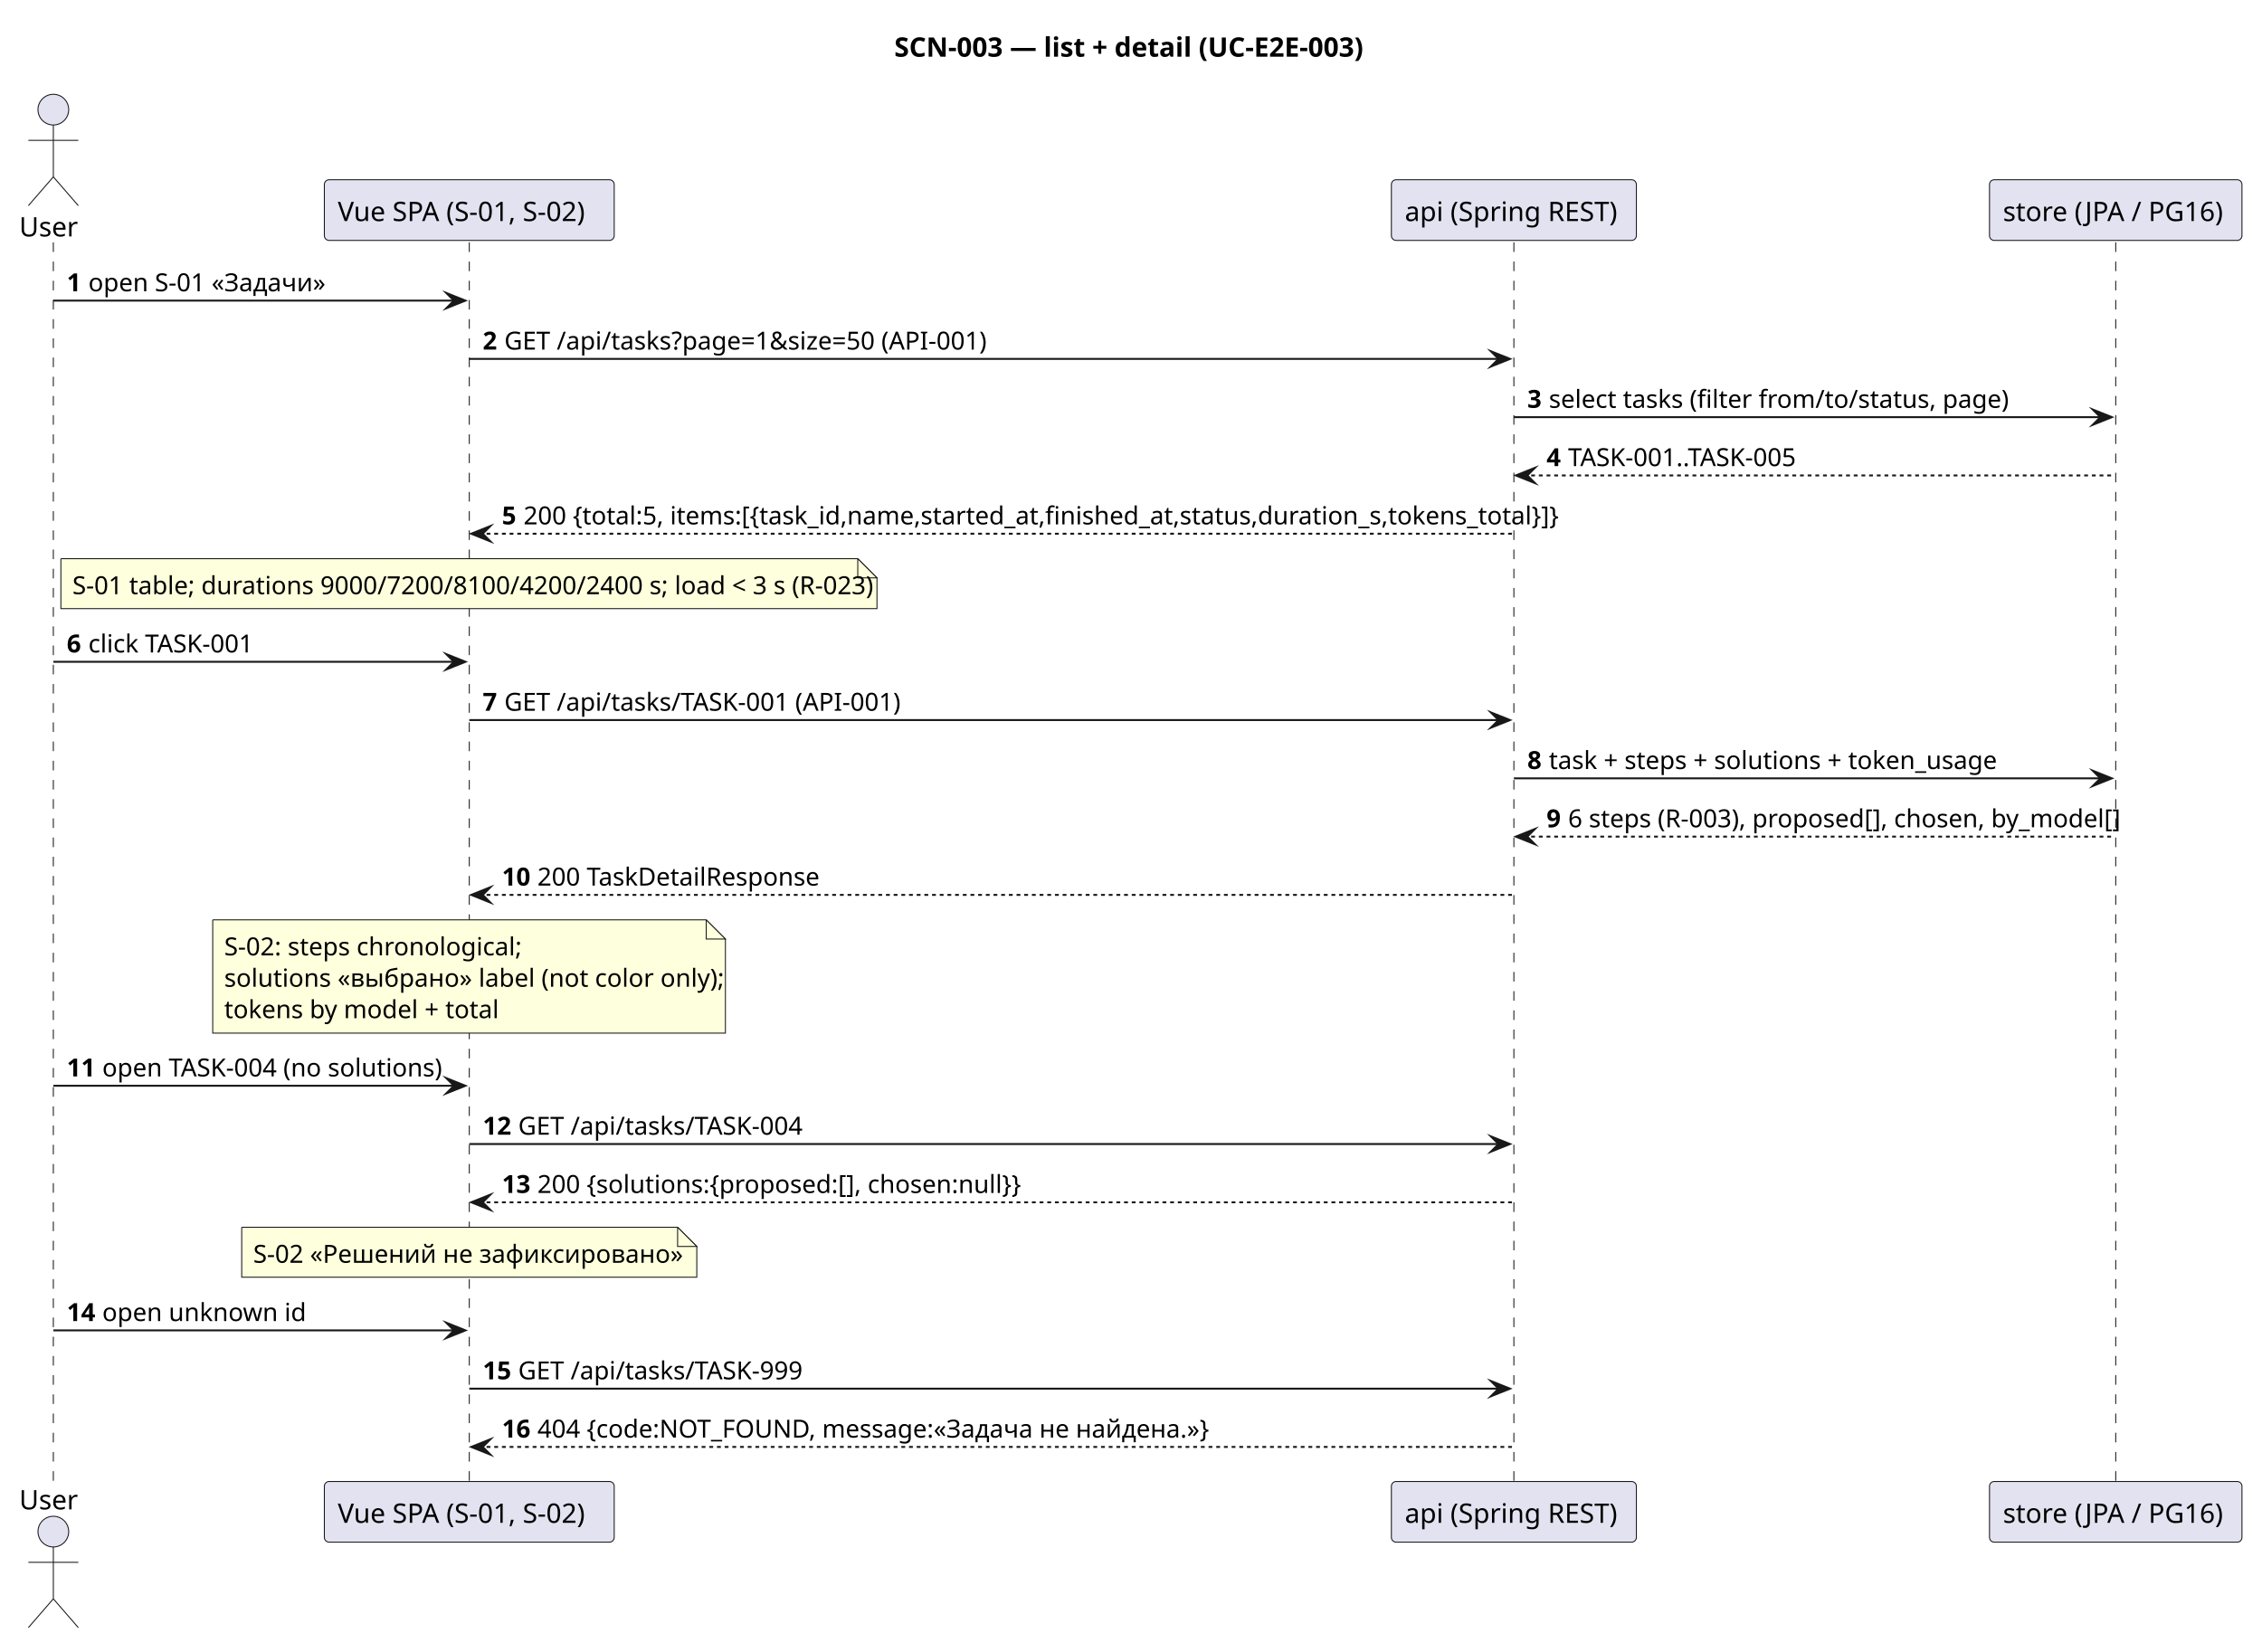
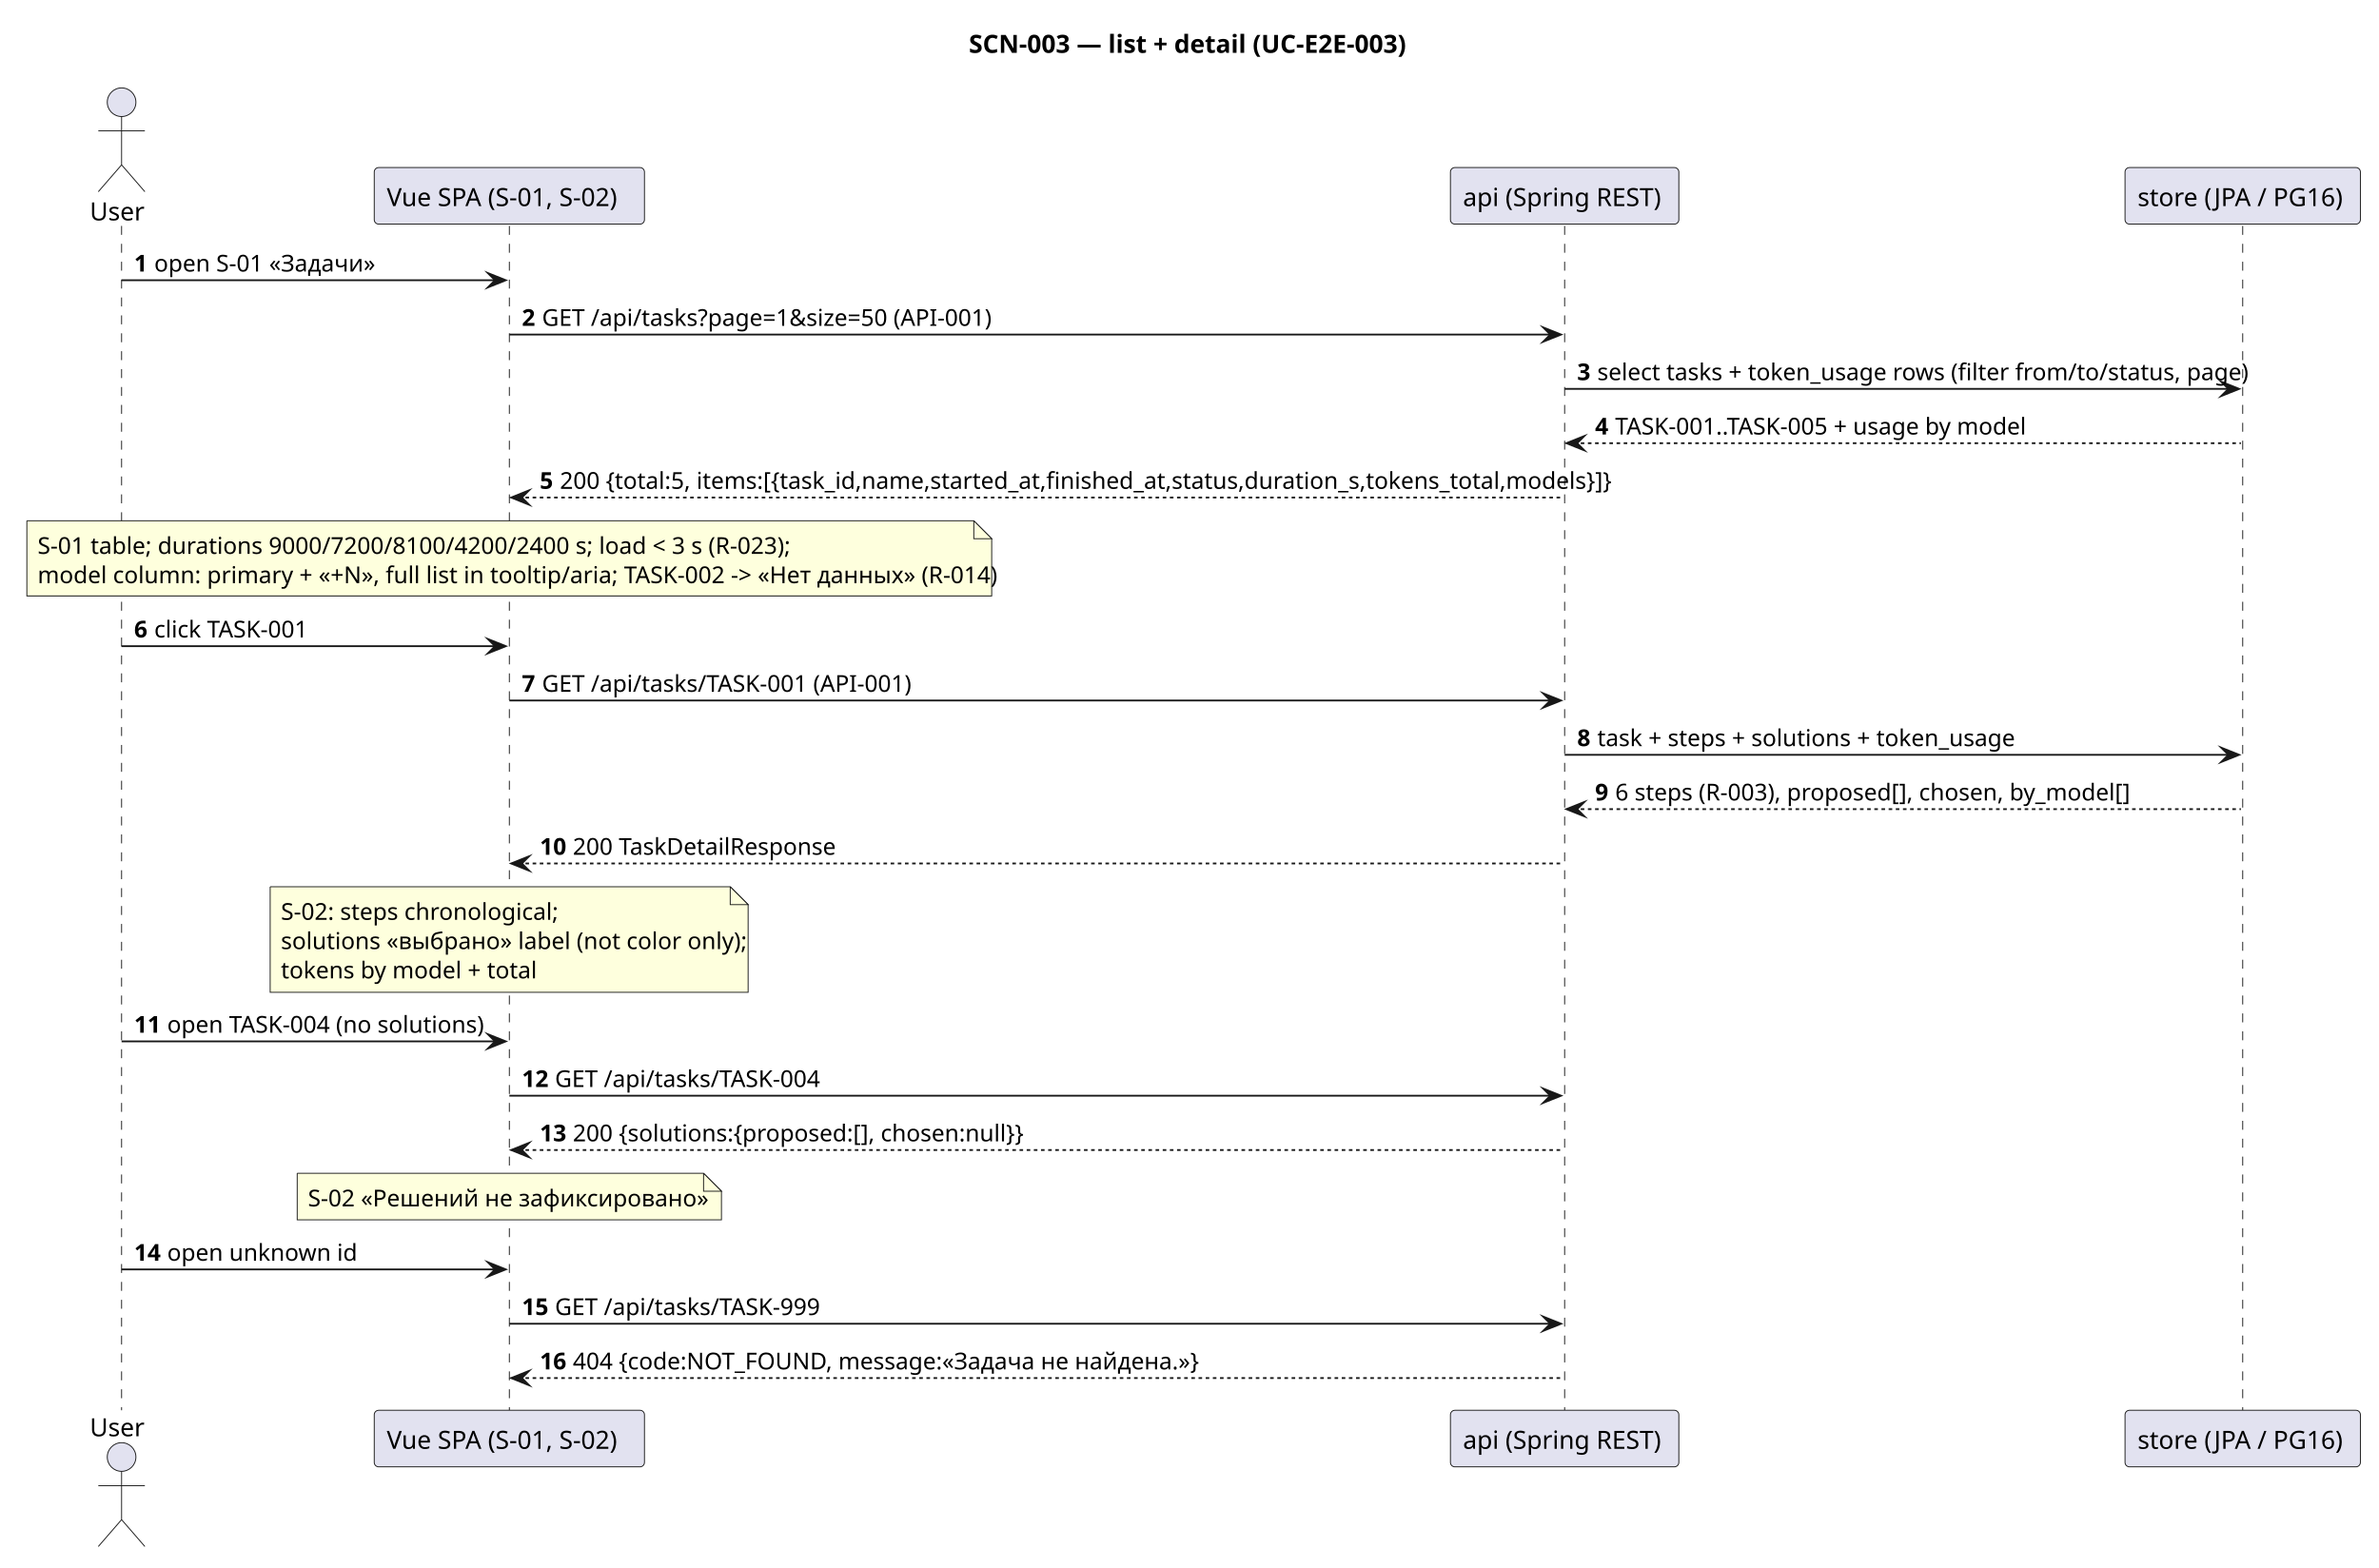
- <svg xmlns="http://www.w3.org/2000/svg" version="1.1" data-diagram-type="SEQUENCE" style="width:1178px;height:860px;background:#FFFFFF;" width="1178px" height="860px" viewBox="0 0 1178 860" zoomAndPan="magnify" preserveAspectRatio="none" contentStyleType="text/css">
+ <svg xmlns="http://www.w3.org/2000/svg" version="1.1" data-diagram-type="SEQUENCE" style="width:1329px;height:876px;background:#FFFFFF;" width="1329px" height="876px" viewBox="0 0 1329 876" zoomAndPan="magnify" preserveAspectRatio="none" contentStyleType="text/css">
  <defs />
  <g font-family="sans-serif" lengthAdjust="spacing">
    <g class="title" data-source-line="5">
-       <text x="465.724" y="29.533" fill="#000" font-size="14" textLength="245.123" font-weight="700">SCN-003 — list + detail (UC-E2E-003)</text>
+       <text x="541.241" y="29.533" fill="#000" font-size="14" textLength="245.123" font-weight="700">SCN-003 — list + detail (UC-E2E-003)</text>
    </g>
    <g class="participant-lifeline" data-qualified-name="user" data-entity-uid="part1" id="part1-lifeline" data-source-line="7">
      <g>
-         <rect x="24.279" y="126.219" width="8" height="645.383" fill="#000" fill-opacity="0" />
-         <line x1="27.779" y1="126.219" x2="27.779" y2="771.602" style="stroke:#181818;stroke-width:0.5;stroke-dasharray:5,5;" />
+         <rect x="64.427" y="126.219" width="8" height="661.734" fill="#000" fill-opacity="0" />
+         <line x1="67.927" y1="126.219" x2="67.927" y2="787.953" style="stroke:#181818;stroke-width:0.5;stroke-dasharray:5,5;" />
      </g>
    </g>
    <g class="participant-lifeline" data-qualified-name="spa" data-entity-uid="part2" id="part2-lifeline" data-source-line="8">
      <g>
-         <rect x="240.894" y="126.219" width="8" height="645.383" fill="#000" fill-opacity="0" />
-         <line x1="244.394" y1="126.219" x2="244.394" y2="771.602" style="stroke:#181818;stroke-width:0.5;stroke-dasharray:5,5;" />
+         <rect x="281.042" y="126.219" width="8" height="661.734" fill="#000" fill-opacity="0" />
+         <line x1="284.542" y1="126.219" x2="284.542" y2="787.953" style="stroke:#181818;stroke-width:0.5;stroke-dasharray:5,5;" />
      </g>
    </g>
    <g class="participant-lifeline" data-qualified-name="api" data-entity-uid="part3" id="part3-lifeline" data-source-line="9">
      <g>
-         <rect x="784.895" y="126.219" width="8" height="645.383" fill="#000" fill-opacity="0" />
-         <line x1="788.395" y1="126.219" x2="788.395" y2="771.602" style="stroke:#181818;stroke-width:0.5;stroke-dasharray:5,5;" />
+         <rect x="870.562" y="126.219" width="8" height="661.734" fill="#000" fill-opacity="0" />
+         <line x1="874.062" y1="126.219" x2="874.062" y2="787.953" style="stroke:#181818;stroke-width:0.5;stroke-dasharray:5,5;" />
      </g>
    </g>
    <g class="participant-lifeline" data-qualified-name="pg" data-entity-uid="part4" id="part4-lifeline" data-source-line="10">
      <g>
-         <rect x="1098.33" y="126.219" width="8" height="645.383" fill="#000" fill-opacity="0" />
-         <line x1="1101.83" y1="126.219" x2="1101.83" y2="771.602" style="stroke:#181818;stroke-width:0.5;stroke-dasharray:5,5;" />
+         <rect x="1249.365" y="126.219" width="8" height="661.734" fill="#000" fill-opacity="0" />
+         <line x1="1252.865" y1="126.219" x2="1252.865" y2="787.953" style="stroke:#181818;stroke-width:0.5;stroke-dasharray:5,5;" />
      </g>
    </g>
    <g class="participant participant-head" data-qualified-name="user" data-entity-uid="part1" id="part1-head" data-source-line="7">
-       <text x="10" y="123.143" fill="#000" font-size="14" textLength="29.559">User</text>
-       <ellipse cx="27.779" cy="57.109" rx="8" ry="8" fill="#E2E2F0" style="stroke:#181818;stroke-width:0.5;" />
-       <path d="M27.779,65.109 L27.779,92.109 M14.779,73.109 L40.779,73.109 M27.779,92.109 L14.779,107.109 M27.779,92.109 L40.779,107.109" style="stroke:#181818;stroke-width:0.5;" fill="none" />
+       <text x="50.148" y="123.143" fill="#000" font-size="14" textLength="29.559">User</text>
+       <ellipse cx="67.927" cy="57.109" rx="8" ry="8" fill="#E2E2F0" style="stroke:#181818;stroke-width:0.5;" />
+       <path d="M67.927,65.109 L67.927,92.109 M54.927,73.109 L80.927,73.109 M67.927,92.109 L54.927,107.109 M67.927,92.109 L80.927,107.109" style="stroke:#181818;stroke-width:0.5;" fill="none" />
    </g>
    <g class="participant participant-head" data-qualified-name="spa" data-entity-uid="part2" id="part2-head" data-source-line="8">
-       <rect x="168.918" y="93.609" width="150.951" height="31.609" fill="#E2E2F0" style="stroke:#181818;stroke-width:0.5;" rx="2.5" ry="2.5" />
-       <text x="175.918" y="115.143" fill="#000" font-size="14" textLength="136.951">Vue SPA (S-01, S-02)</text>
+       <rect x="209.066" y="93.609" width="150.951" height="31.609" fill="#E2E2F0" style="stroke:#181818;stroke-width:0.5;" rx="2.5" ry="2.5" />
+       <text x="216.066" y="115.143" fill="#000" font-size="14" textLength="136.951">Vue SPA (S-01, S-02)</text>
    </g>
    <g class="participant participant-head" data-qualified-name="api" data-entity-uid="part3" id="part3-head" data-source-line="9">
-       <rect x="724.598" y="93.609" width="127.593" height="31.609" fill="#E2E2F0" style="stroke:#181818;stroke-width:0.5;" rx="2.5" ry="2.5" />
-       <text x="731.598" y="115.143" fill="#000" font-size="14" textLength="113.593">api (Spring REST)</text>
+       <rect x="810.265" y="93.609" width="127.593" height="31.609" fill="#E2E2F0" style="stroke:#181818;stroke-width:0.5;" rx="2.5" ry="2.5" />
+       <text x="817.265" y="115.143" fill="#000" font-size="14" textLength="113.593">api (Spring REST)</text>
    </g>
    <g class="participant participant-head" data-qualified-name="pg" data-entity-uid="part4" id="part4-head" data-source-line="10">
-       <rect x="1036.088" y="93.609" width="131.482" height="31.609" fill="#E2E2F0" style="stroke:#181818;stroke-width:0.5;" rx="2.5" ry="2.5" />
-       <text x="1043.088" y="115.143" fill="#000" font-size="14" textLength="117.482">store (JPA / PG16)</text>
+       <rect x="1187.124" y="93.609" width="131.482" height="31.609" fill="#E2E2F0" style="stroke:#181818;stroke-width:0.5;" rx="2.5" ry="2.5" />
+       <text x="1194.124" y="115.143" fill="#000" font-size="14" textLength="117.482">store (JPA / PG16)</text>
    </g>
    <g class="participant participant-tail" data-qualified-name="user" data-entity-uid="part1" id="part1-tail" data-source-line="7">
-       <text x="10" y="786.135" fill="#000" font-size="14" textLength="29.559">User</text>
-       <ellipse cx="27.779" cy="797.711" rx="8" ry="8" fill="#E2E2F0" style="stroke:#181818;stroke-width:0.5;" />
-       <path d="M27.779,805.711 L27.779,832.711 M14.779,813.711 L40.779,813.711 M27.779,832.711 L14.779,847.711 M27.779,832.711 L40.779,847.711" style="stroke:#181818;stroke-width:0.5;" fill="none" />
+       <text x="50.148" y="802.486" fill="#000" font-size="14" textLength="29.559">User</text>
+       <ellipse cx="67.927" cy="814.063" rx="8" ry="8" fill="#E2E2F0" style="stroke:#181818;stroke-width:0.5;" />
+       <path d="M67.927,822.063 L67.927,849.063 M54.927,830.063 L80.927,830.063 M67.927,849.063 L54.927,864.063 M67.927,849.063 L80.927,864.063" style="stroke:#181818;stroke-width:0.5;" fill="none" />
    </g>
    <g class="participant participant-tail" data-qualified-name="spa" data-entity-uid="part2" id="part2-tail" data-source-line="8">
-       <rect x="168.918" y="771.602" width="150.951" height="31.609" fill="#E2E2F0" style="stroke:#181818;stroke-width:0.5;" rx="2.5" ry="2.5" />
-       <text x="175.918" y="793.135" fill="#000" font-size="14" textLength="136.951">Vue SPA (S-01, S-02)</text>
+       <rect x="209.066" y="787.953" width="150.951" height="31.609" fill="#E2E2F0" style="stroke:#181818;stroke-width:0.5;" rx="2.5" ry="2.5" />
+       <text x="216.066" y="809.486" fill="#000" font-size="14" textLength="136.951">Vue SPA (S-01, S-02)</text>
    </g>
    <g class="participant participant-tail" data-qualified-name="api" data-entity-uid="part3" id="part3-tail" data-source-line="9">
-       <rect x="724.598" y="771.602" width="127.593" height="31.609" fill="#E2E2F0" style="stroke:#181818;stroke-width:0.5;" rx="2.5" ry="2.5" />
-       <text x="731.598" y="793.135" fill="#000" font-size="14" textLength="113.593">api (Spring REST)</text>
+       <rect x="810.265" y="787.953" width="127.593" height="31.609" fill="#E2E2F0" style="stroke:#181818;stroke-width:0.5;" rx="2.5" ry="2.5" />
+       <text x="817.265" y="809.486" fill="#000" font-size="14" textLength="113.593">api (Spring REST)</text>
    </g>
    <g class="participant participant-tail" data-qualified-name="pg" data-entity-uid="part4" id="part4-tail" data-source-line="10">
-       <rect x="1036.088" y="771.602" width="131.482" height="31.609" fill="#E2E2F0" style="stroke:#181818;stroke-width:0.5;" rx="2.5" ry="2.5" />
-       <text x="1043.088" y="793.135" fill="#000" font-size="14" textLength="117.482">store (JPA / PG16)</text>
+       <rect x="1187.124" y="787.953" width="131.482" height="31.609" fill="#E2E2F0" style="stroke:#181818;stroke-width:0.5;" rx="2.5" ry="2.5" />
+       <text x="1194.124" y="809.486" fill="#000" font-size="14" textLength="117.482">store (JPA / PG16)</text>
    </g>
    <g class="message" data-entity-1="part1" data-entity-2="part2" id="msg1" data-source-line="12">
-       <polygon points="232.394,152.57,242.394,156.57,232.394,160.57,236.394,156.57" fill="#181818" style="stroke:#181818;stroke-width:1;stroke-linejoin:miter;stroke-miterlimit:10;" />
-       <line x1="27.779" y1="156.57" x2="238.394" y2="156.57" style="stroke:#181818;stroke-width:1;" />
-       <text x="34.779" y="151.714" fill="#000" font-size="13" font-weight="700">1</text>
-       <text x="46.009" y="151.714" fill="#000" font-size="13" textLength="121.996">open S-01 «Задачи»</text>
+       <polygon points="272.542,152.57,282.542,156.57,272.542,160.57,276.542,156.57" fill="#181818" style="stroke:#181818;stroke-width:1;stroke-linejoin:miter;stroke-miterlimit:10;" />
+       <line x1="67.927" y1="156.57" x2="278.542" y2="156.57" style="stroke:#181818;stroke-width:1;" />
+       <text x="74.927" y="151.714" fill="#000" font-size="13" font-weight="700">1</text>
+       <text x="86.157" y="151.714" fill="#000" font-size="13" textLength="121.996">open S-01 «Задачи»</text>
    </g>
    <g class="message" data-entity-1="part2" data-entity-2="part3" id="msg2" data-source-line="13">
-       <polygon points="776.395,182.922,786.395,186.922,776.395,190.922,780.395,186.922" fill="#181818" style="stroke:#181818;stroke-width:1;stroke-linejoin:miter;stroke-miterlimit:10;" />
-       <line x1="244.394" y1="186.922" x2="782.395" y2="186.922" style="stroke:#181818;stroke-width:1;" />
-       <text x="251.394" y="182.065" fill="#000" font-size="13" font-weight="700">2</text>
-       <text x="262.624" y="182.065" fill="#000" font-size="13" textLength="249.304">GET /api/tasks?page=1&amp;size=50 (API-001)</text>
+       <polygon points="862.062,182.922,872.062,186.922,862.062,190.922,866.062,186.922" fill="#181818" style="stroke:#181818;stroke-width:1;stroke-linejoin:miter;stroke-miterlimit:10;" />
+       <line x1="284.542" y1="186.922" x2="868.062" y2="186.922" style="stroke:#181818;stroke-width:1;" />
+       <text x="291.542" y="182.065" fill="#000" font-size="13" font-weight="700">2</text>
+       <text x="302.771" y="182.065" fill="#000" font-size="13" textLength="249.304">GET /api/tasks?page=1&amp;size=50 (API-001)</text>
    </g>
    <g class="message" data-entity-1="part3" data-entity-2="part4" id="msg3" data-source-line="14">
-       <polygon points="1089.83,213.273,1099.83,217.273,1089.83,221.273,1093.83,217.273" fill="#181818" style="stroke:#181818;stroke-width:1;stroke-linejoin:miter;stroke-miterlimit:10;" />
-       <line x1="788.395" y1="217.273" x2="1095.83" y2="217.273" style="stroke:#181818;stroke-width:1;" />
-       <text x="795.395" y="212.417" fill="#000" font-size="13" font-weight="700">3</text>
-       <text x="806.625" y="212.417" fill="#000" font-size="13" textLength="223.247">select tasks (filter from/to/status, page)</text>
+       <polygon points="1240.865,213.273,1250.865,217.273,1240.865,221.273,1244.865,217.273" fill="#181818" style="stroke:#181818;stroke-width:1;stroke-linejoin:miter;stroke-miterlimit:10;" />
+       <line x1="874.062" y1="217.273" x2="1246.865" y2="217.273" style="stroke:#181818;stroke-width:1;" />
+       <text x="881.062" y="212.417" fill="#000" font-size="13" font-weight="700">3</text>
+       <text x="892.292" y="212.417" fill="#000" font-size="13" textLength="343.573">select tasks + token_usage rows (filter from/to/status, page)</text>
    </g>
    <g class="message" data-entity-1="part4" data-entity-2="part3" id="msg4" data-source-line="15">
-       <polygon points="799.395,243.625,789.395,247.625,799.395,251.625,795.395,247.625" fill="#181818" style="stroke:#181818;stroke-width:1;stroke-linejoin:miter;stroke-miterlimit:10;" />
-       <line x1="793.395" y1="247.625" x2="1100.83" y2="247.625" style="stroke:#181818;stroke-width:1;stroke-dasharray:2,2;" />
-       <text x="805.395" y="242.769" fill="#000" font-size="13" font-weight="700">4</text>
-       <text x="816.625" y="242.769" fill="#000" font-size="13" textLength="127.169">TASK-001..TASK-005</text>
+       <polygon points="885.062,243.625,875.062,247.625,885.062,251.625,881.062,247.625" fill="#181818" style="stroke:#181818;stroke-width:1;stroke-linejoin:miter;stroke-miterlimit:10;" />
+       <line x1="879.062" y1="247.625" x2="1251.865" y2="247.625" style="stroke:#181818;stroke-width:1;stroke-dasharray:2,2;" />
+       <text x="891.062" y="242.769" fill="#000" font-size="13" font-weight="700">4</text>
+       <text x="902.292" y="242.769" fill="#000" font-size="13" textLength="233.765">TASK-001..TASK-005 + usage by model</text>
    </g>
    <g class="message" data-entity-1="part3" data-entity-2="part2" id="msg5" data-source-line="16">
-       <polygon points="255.394,273.977,245.394,277.977,255.394,281.977,251.394,277.977" fill="#181818" style="stroke:#181818;stroke-width:1;stroke-linejoin:miter;stroke-miterlimit:10;" />
-       <line x1="249.394" y1="277.977" x2="787.395" y2="277.977" style="stroke:#181818;stroke-width:1;stroke-dasharray:2,2;" />
-       <text x="261.394" y="273.12" fill="#000" font-size="13" font-weight="700">5</text>
-       <text x="272.624" y="273.12" fill="#000" font-size="13" textLength="508.771">200 {total:5, items:[{task_id,name,started_at,finished_at,status,duration_s,tokens_total}]}</text>
+       <polygon points="295.542,273.977,285.542,277.977,295.542,281.977,291.542,277.977" fill="#181818" style="stroke:#181818;stroke-width:1;stroke-linejoin:miter;stroke-miterlimit:10;" />
+       <line x1="289.542" y1="277.977" x2="873.062" y2="277.977" style="stroke:#181818;stroke-width:1;stroke-dasharray:2,2;" />
+       <text x="301.542" y="273.12" fill="#000" font-size="13" font-weight="700">5</text>
+       <text x="312.771" y="273.12" fill="#000" font-size="13" textLength="554.29">200 {total:5, items:[{task_id,name,started_at,finished_at,status,duration_s,tokens_total,models}]}</text>
    </g>
-     <path d="M31.708,290.977 L31.708,316.977 L456.708,316.977 L456.708,300.977 L446.708,290.977 L31.708,290.977" style="stroke:#181818;stroke-width:0.5;" fill="#FEFFDD" />
-     <path d="M446.708,290.977 L446.708,300.977 L456.708,300.977 L446.708,290.977" style="stroke:#181818;stroke-width:0.5;" fill="#FEFFDD" />
-     <text x="37.708" y="309.472" fill="#000" font-size="13" textLength="404.371">S-01 table; durations 9000/7200/8100/4200/2400 s; load &lt; 3 s (R-023)</text>
+     <path d="M15,290.977 L15,332.977 L554,332.977 L554,300.977 L544,290.977 L15,290.977" style="stroke:#181818;stroke-width:0.5;" fill="#FEFFDD" />
+     <path d="M544,290.977 L544,300.977 L554,300.977 L544,290.977" style="stroke:#181818;stroke-width:0.5;" fill="#FEFFDD" />
+     <text x="21" y="309.472" fill="#000" font-size="13" textLength="407.983">S-01 table; durations 9000/7200/8100/4200/2400 s; load &lt; 3 s (R-023);</text>
+     <text x="21" y="325.823" fill="#000" font-size="13" textLength="518.083">model column: primary + «+N», full list in tooltip/aria; TASK-002 -&gt; «Нет данных» (R-014)</text>
    <g class="message" data-entity-1="part1" data-entity-2="part2" id="msg6" data-source-line="18">
-       <polygon points="232.394,340.68,242.394,344.68,232.394,348.68,236.394,344.68" fill="#181818" style="stroke:#181818;stroke-width:1;stroke-linejoin:miter;stroke-miterlimit:10;" />
-       <line x1="27.779" y1="344.68" x2="238.394" y2="344.68" style="stroke:#181818;stroke-width:1;" />
-       <text x="34.779" y="339.823" fill="#000" font-size="13" font-weight="700">6</text>
-       <text x="46.009" y="339.823" fill="#000" font-size="13" textLength="88.861">click TASK-001</text>
+       <polygon points="272.542,357.031,282.542,361.031,272.542,365.031,276.542,361.031" fill="#181818" style="stroke:#181818;stroke-width:1;stroke-linejoin:miter;stroke-miterlimit:10;" />
+       <line x1="67.927" y1="361.031" x2="278.542" y2="361.031" style="stroke:#181818;stroke-width:1;" />
+       <text x="74.927" y="356.175" fill="#000" font-size="13" font-weight="700">6</text>
+       <text x="86.157" y="356.175" fill="#000" font-size="13" textLength="88.861">click TASK-001</text>
    </g>
    <g class="message" data-entity-1="part2" data-entity-2="part3" id="msg7" data-source-line="19">
-       <polygon points="776.395,371.031,786.395,375.031,776.395,379.031,780.395,375.031" fill="#181818" style="stroke:#181818;stroke-width:1;stroke-linejoin:miter;stroke-miterlimit:10;" />
-       <line x1="244.394" y1="375.031" x2="782.395" y2="375.031" style="stroke:#181818;stroke-width:1;" />
-       <text x="251.394" y="370.175" fill="#000" font-size="13" font-weight="700">7</text>
-       <text x="262.624" y="370.175" fill="#000" font-size="13" textLength="208.076">GET /api/tasks/TASK-001 (API-001)</text>
+       <polygon points="862.062,387.383,872.062,391.383,862.062,395.383,866.062,391.383" fill="#181818" style="stroke:#181818;stroke-width:1;stroke-linejoin:miter;stroke-miterlimit:10;" />
+       <line x1="284.542" y1="391.383" x2="868.062" y2="391.383" style="stroke:#181818;stroke-width:1;" />
+       <text x="291.542" y="386.526" fill="#000" font-size="13" font-weight="700">7</text>
+       <text x="302.771" y="386.526" fill="#000" font-size="13" textLength="208.076">GET /api/tasks/TASK-001 (API-001)</text>
    </g>
    <g class="message" data-entity-1="part3" data-entity-2="part4" id="msg8" data-source-line="20">
-       <polygon points="1089.83,401.383,1099.83,405.383,1089.83,409.383,1093.83,405.383" fill="#181818" style="stroke:#181818;stroke-width:1;stroke-linejoin:miter;stroke-miterlimit:10;" />
-       <line x1="788.395" y1="405.383" x2="1095.83" y2="405.383" style="stroke:#181818;stroke-width:1;" />
-       <text x="795.395" y="400.526" fill="#000" font-size="13" font-weight="700">8</text>
-       <text x="806.625" y="400.526" fill="#000" font-size="13" textLength="225.12">task + steps + solutions + token_usage</text>
+       <polygon points="1240.865,417.734,1250.865,421.734,1240.865,425.734,1244.865,421.734" fill="#181818" style="stroke:#181818;stroke-width:1;stroke-linejoin:miter;stroke-miterlimit:10;" />
+       <line x1="874.062" y1="421.734" x2="1246.865" y2="421.734" style="stroke:#181818;stroke-width:1;" />
+       <text x="881.062" y="416.878" fill="#000" font-size="13" font-weight="700">8</text>
+       <text x="892.292" y="416.878" fill="#000" font-size="13" textLength="225.12">task + steps + solutions + token_usage</text>
    </g>
    <g class="message" data-entity-1="part4" data-entity-2="part3" id="msg9" data-source-line="21">
-       <polygon points="799.395,431.734,789.395,435.734,799.395,439.734,795.395,435.734" fill="#181818" style="stroke:#181818;stroke-width:1;stroke-linejoin:miter;stroke-miterlimit:10;" />
-       <line x1="793.395" y1="435.734" x2="1100.83" y2="435.734" style="stroke:#181818;stroke-width:1;stroke-dasharray:2,2;" />
-       <text x="805.395" y="430.878" fill="#000" font-size="13" font-weight="700">9</text>
-       <text x="816.625" y="430.878" fill="#000" font-size="13" textLength="278.205">6 steps (R-003), proposed[], chosen, by_model[]</text>
+       <polygon points="885.062,448.086,875.062,452.086,885.062,456.086,881.062,452.086" fill="#181818" style="stroke:#181818;stroke-width:1;stroke-linejoin:miter;stroke-miterlimit:10;" />
+       <line x1="879.062" y1="452.086" x2="1251.865" y2="452.086" style="stroke:#181818;stroke-width:1;stroke-dasharray:2,2;" />
+       <text x="891.062" y="447.229" fill="#000" font-size="13" font-weight="700">9</text>
+       <text x="902.292" y="447.229" fill="#000" font-size="13" textLength="278.205">6 steps (R-003), proposed[], chosen, by_model[]</text>
    </g>
    <g class="message" data-entity-1="part3" data-entity-2="part2" id="msg10" data-source-line="22">
-       <polygon points="255.394,462.086,245.394,466.086,255.394,470.086,251.394,466.086" fill="#181818" style="stroke:#181818;stroke-width:1;stroke-linejoin:miter;stroke-miterlimit:10;" />
-       <line x1="249.394" y1="466.086" x2="787.395" y2="466.086" style="stroke:#181818;stroke-width:1;stroke-dasharray:2,2;" />
-       <text x="261.394" y="461.229" fill="#000" font-size="13" textLength="14.46" font-weight="700">10</text>
-       <text x="279.854" y="461.229" fill="#000" font-size="13" textLength="145.247">200 TaskDetailResponse</text>
+       <polygon points="295.542,478.438,285.542,482.438,295.542,486.438,291.542,482.438" fill="#181818" style="stroke:#181818;stroke-width:1;stroke-linejoin:miter;stroke-miterlimit:10;" />
+       <line x1="289.542" y1="482.438" x2="873.062" y2="482.438" style="stroke:#181818;stroke-width:1;stroke-dasharray:2,2;" />
+       <text x="301.542" y="477.581" fill="#000" font-size="13" textLength="14.46" font-weight="700">10</text>
+       <text x="320.001" y="477.581" fill="#000" font-size="13" textLength="145.247">200 TaskDetailResponse</text>
    </g>
-     <path d="M110.781,479.086 L110.781,538.086 L377.781,538.086 L377.781,489.086 L367.781,479.086 L110.781,479.086" style="stroke:#181818;stroke-width:0.5;" fill="#FEFFDD" />
-     <path d="M367.781,479.086 L367.781,489.086 L377.781,489.086 L367.781,479.086" style="stroke:#181818;stroke-width:0.5;" fill="#FEFFDD" />
-     <text x="116.781" y="497.581" fill="#000" font-size="13" textLength="149.583">S-02: steps chronological;</text>
-     <text x="116.781" y="513.933" fill="#000" font-size="13" textLength="246.226">solutions «выбрано» label (not color only);</text>
-     <text x="116.781" y="530.284" fill="#000" font-size="13" textLength="134.05">tokens by model + total</text>
+     <path d="M150.929,495.438 L150.929,554.438 L417.929,554.438 L417.929,505.438 L407.929,495.438 L150.929,495.438" style="stroke:#181818;stroke-width:0.5;" fill="#FEFFDD" />
+     <path d="M407.929,495.438 L407.929,505.438 L417.929,505.438 L407.929,495.438" style="stroke:#181818;stroke-width:0.5;" fill="#FEFFDD" />
+     <text x="156.929" y="513.933" fill="#000" font-size="13" textLength="149.583">S-02: steps chronological;</text>
+     <text x="156.929" y="530.284" fill="#000" font-size="13" textLength="246.226">solutions «выбрано» label (not color only);</text>
+     <text x="156.929" y="546.636" fill="#000" font-size="13" textLength="134.05">tokens by model + total</text>
    <g class="message" data-entity-1="part1" data-entity-2="part2" id="msg11" data-source-line="24">
-       <polygon points="232.394,561.492,242.394,565.492,232.394,569.492,236.394,565.492" fill="#181818" style="stroke:#181818;stroke-width:1;stroke-linejoin:miter;stroke-miterlimit:10;" />
-       <line x1="27.779" y1="565.492" x2="238.394" y2="565.492" style="stroke:#181818;stroke-width:1;" />
-       <text x="34.779" y="560.636" fill="#000" font-size="13" textLength="14.46" font-weight="700">11</text>
-       <text x="53.239" y="560.636" fill="#000" font-size="13" textLength="174.154">open TASK-004 (no solutions)</text>
+       <polygon points="272.542,577.844,282.542,581.844,272.542,585.844,276.542,581.844" fill="#181818" style="stroke:#181818;stroke-width:1;stroke-linejoin:miter;stroke-miterlimit:10;" />
+       <line x1="67.927" y1="581.844" x2="278.542" y2="581.844" style="stroke:#181818;stroke-width:1;" />
+       <text x="74.927" y="576.987" fill="#000" font-size="13" textLength="14.46" font-weight="700">11</text>
+       <text x="93.387" y="576.987" fill="#000" font-size="13" textLength="174.154">open TASK-004 (no solutions)</text>
    </g>
    <g class="message" data-entity-1="part2" data-entity-2="part3" id="msg12" data-source-line="25">
-       <polygon points="776.395,591.844,786.395,595.844,776.395,599.844,780.395,595.844" fill="#181818" style="stroke:#181818;stroke-width:1;stroke-linejoin:miter;stroke-miterlimit:10;" />
-       <line x1="244.394" y1="595.844" x2="782.395" y2="595.844" style="stroke:#181818;stroke-width:1;" />
-       <text x="251.394" y="590.987" fill="#000" font-size="13" textLength="14.46" font-weight="700">12</text>
-       <text x="269.854" y="590.987" fill="#000" font-size="13" textLength="148.833">GET /api/tasks/TASK-004</text>
+       <polygon points="862.062,608.195,872.062,612.195,862.062,616.195,866.062,612.195" fill="#181818" style="stroke:#181818;stroke-width:1;stroke-linejoin:miter;stroke-miterlimit:10;" />
+       <line x1="284.542" y1="612.195" x2="868.062" y2="612.195" style="stroke:#181818;stroke-width:1;" />
+       <text x="291.542" y="607.339" fill="#000" font-size="13" textLength="14.46" font-weight="700">12</text>
+       <text x="310.001" y="607.339" fill="#000" font-size="13" textLength="148.833">GET /api/tasks/TASK-004</text>
    </g>
    <g class="message" data-entity-1="part3" data-entity-2="part2" id="msg13" data-source-line="26">
-       <polygon points="255.394,622.195,245.394,626.195,255.394,630.195,251.394,626.195" fill="#181818" style="stroke:#181818;stroke-width:1;stroke-linejoin:miter;stroke-miterlimit:10;" />
-       <line x1="249.394" y1="626.195" x2="787.395" y2="626.195" style="stroke:#181818;stroke-width:1;stroke-dasharray:2,2;" />
-       <text x="261.394" y="621.339" fill="#000" font-size="13" textLength="14.46" font-weight="700">13</text>
-       <text x="279.854" y="621.339" fill="#000" font-size="13" textLength="235.625">200 {solutions:{proposed:[], chosen:null}}</text>
+       <polygon points="295.542,638.547,285.542,642.547,295.542,646.547,291.542,642.547" fill="#181818" style="stroke:#181818;stroke-width:1;stroke-linejoin:miter;stroke-miterlimit:10;" />
+       <line x1="289.542" y1="642.547" x2="873.062" y2="642.547" style="stroke:#181818;stroke-width:1;stroke-dasharray:2,2;" />
+       <text x="301.542" y="637.69" fill="#000" font-size="13" textLength="14.46" font-weight="700">13</text>
+       <text x="320.001" y="637.69" fill="#000" font-size="13" textLength="235.625">200 {solutions:{proposed:[], chosen:null}}</text>
    </g>
-     <path d="M125.879,639.195 L125.879,665.195 L362.879,665.195 L362.879,649.195 L352.879,639.195 L125.879,639.195" style="stroke:#181818;stroke-width:0.5;" fill="#FEFFDD" />
-     <path d="M352.879,639.195 L352.879,649.195 L362.879,649.195 L352.879,639.195" style="stroke:#181818;stroke-width:0.5;" fill="#FEFFDD" />
-     <text x="131.879" y="657.69" fill="#000" font-size="13" textLength="216.03">S-02 «Решений не зафиксировано»</text>
+     <path d="M166.027,655.547 L166.027,681.547 L403.027,681.547 L403.027,665.547 L393.027,655.547 L166.027,655.547" style="stroke:#181818;stroke-width:0.5;" fill="#FEFFDD" />
+     <path d="M393.027,655.547 L393.027,665.547 L403.027,665.547 L393.027,655.547" style="stroke:#181818;stroke-width:0.5;" fill="#FEFFDD" />
+     <text x="172.027" y="674.042" fill="#000" font-size="13" textLength="216.03">S-02 «Решений не зафиксировано»</text>
    <g class="message" data-entity-1="part1" data-entity-2="part2" id="msg14" data-source-line="28">
-       <polygon points="232.394,688.898,242.394,692.898,232.394,696.898,236.394,692.898" fill="#181818" style="stroke:#181818;stroke-width:1;stroke-linejoin:miter;stroke-miterlimit:10;" />
-       <line x1="27.779" y1="692.898" x2="238.394" y2="692.898" style="stroke:#181818;stroke-width:1;" />
-       <text x="34.779" y="688.042" fill="#000" font-size="13" textLength="14.46" font-weight="700">14</text>
-       <text x="53.239" y="688.042" fill="#000" font-size="13" textLength="98.3">open unknown id</text>
+       <polygon points="272.542,705.25,282.542,709.25,272.542,713.25,276.542,709.25" fill="#181818" style="stroke:#181818;stroke-width:1;stroke-linejoin:miter;stroke-miterlimit:10;" />
+       <line x1="67.927" y1="709.25" x2="278.542" y2="709.25" style="stroke:#181818;stroke-width:1;" />
+       <text x="74.927" y="704.394" fill="#000" font-size="13" textLength="14.46" font-weight="700">14</text>
+       <text x="93.387" y="704.394" fill="#000" font-size="13" textLength="98.3">open unknown id</text>
    </g>
    <g class="message" data-entity-1="part2" data-entity-2="part3" id="msg15" data-source-line="29">
-       <polygon points="776.395,719.25,786.395,723.25,776.395,727.25,780.395,723.25" fill="#181818" style="stroke:#181818;stroke-width:1;stroke-linejoin:miter;stroke-miterlimit:10;" />
-       <line x1="244.394" y1="723.25" x2="782.395" y2="723.25" style="stroke:#181818;stroke-width:1;" />
-       <text x="251.394" y="718.394" fill="#000" font-size="13" textLength="14.46" font-weight="700">15</text>
-       <text x="269.854" y="718.394" fill="#000" font-size="13" textLength="148.833">GET /api/tasks/TASK-999</text>
+       <polygon points="862.062,735.602,872.062,739.602,862.062,743.602,866.062,739.602" fill="#181818" style="stroke:#181818;stroke-width:1;stroke-linejoin:miter;stroke-miterlimit:10;" />
+       <line x1="284.542" y1="739.602" x2="868.062" y2="739.602" style="stroke:#181818;stroke-width:1;" />
+       <text x="291.542" y="734.745" fill="#000" font-size="13" textLength="14.46" font-weight="700">15</text>
+       <text x="310.001" y="734.745" fill="#000" font-size="13" textLength="148.833">GET /api/tasks/TASK-999</text>
    </g>
    <g class="message" data-entity-1="part3" data-entity-2="part2" id="msg16" data-source-line="30">
-       <polygon points="255.394,749.602,245.394,753.602,255.394,757.602,251.394,753.602" fill="#181818" style="stroke:#181818;stroke-width:1;stroke-linejoin:miter;stroke-miterlimit:10;" />
-       <line x1="249.394" y1="753.602" x2="787.395" y2="753.602" style="stroke:#181818;stroke-width:1;stroke-dasharray:2,2;" />
-       <text x="261.394" y="748.745" fill="#000" font-size="13" textLength="14.46" font-weight="700">16</text>
-       <text x="279.854" y="748.745" fill="#000" font-size="13" textLength="344.76">404 {code:NOT_FOUND, message:«Задача не найдена.»}</text>
+       <polygon points="295.542,765.953,285.542,769.953,295.542,773.953,291.542,769.953" fill="#181818" style="stroke:#181818;stroke-width:1;stroke-linejoin:miter;stroke-miterlimit:10;" />
+       <line x1="289.542" y1="769.953" x2="873.062" y2="769.953" style="stroke:#181818;stroke-width:1;stroke-dasharray:2,2;" />
+       <text x="301.542" y="765.097" fill="#000" font-size="13" textLength="14.46" font-weight="700">16</text>
+       <text x="320.001" y="765.097" fill="#000" font-size="13" textLength="344.76">404 {code:NOT_FOUND, message:«Задача не найдена.»}</text>
    </g>
  </g>
</svg>
